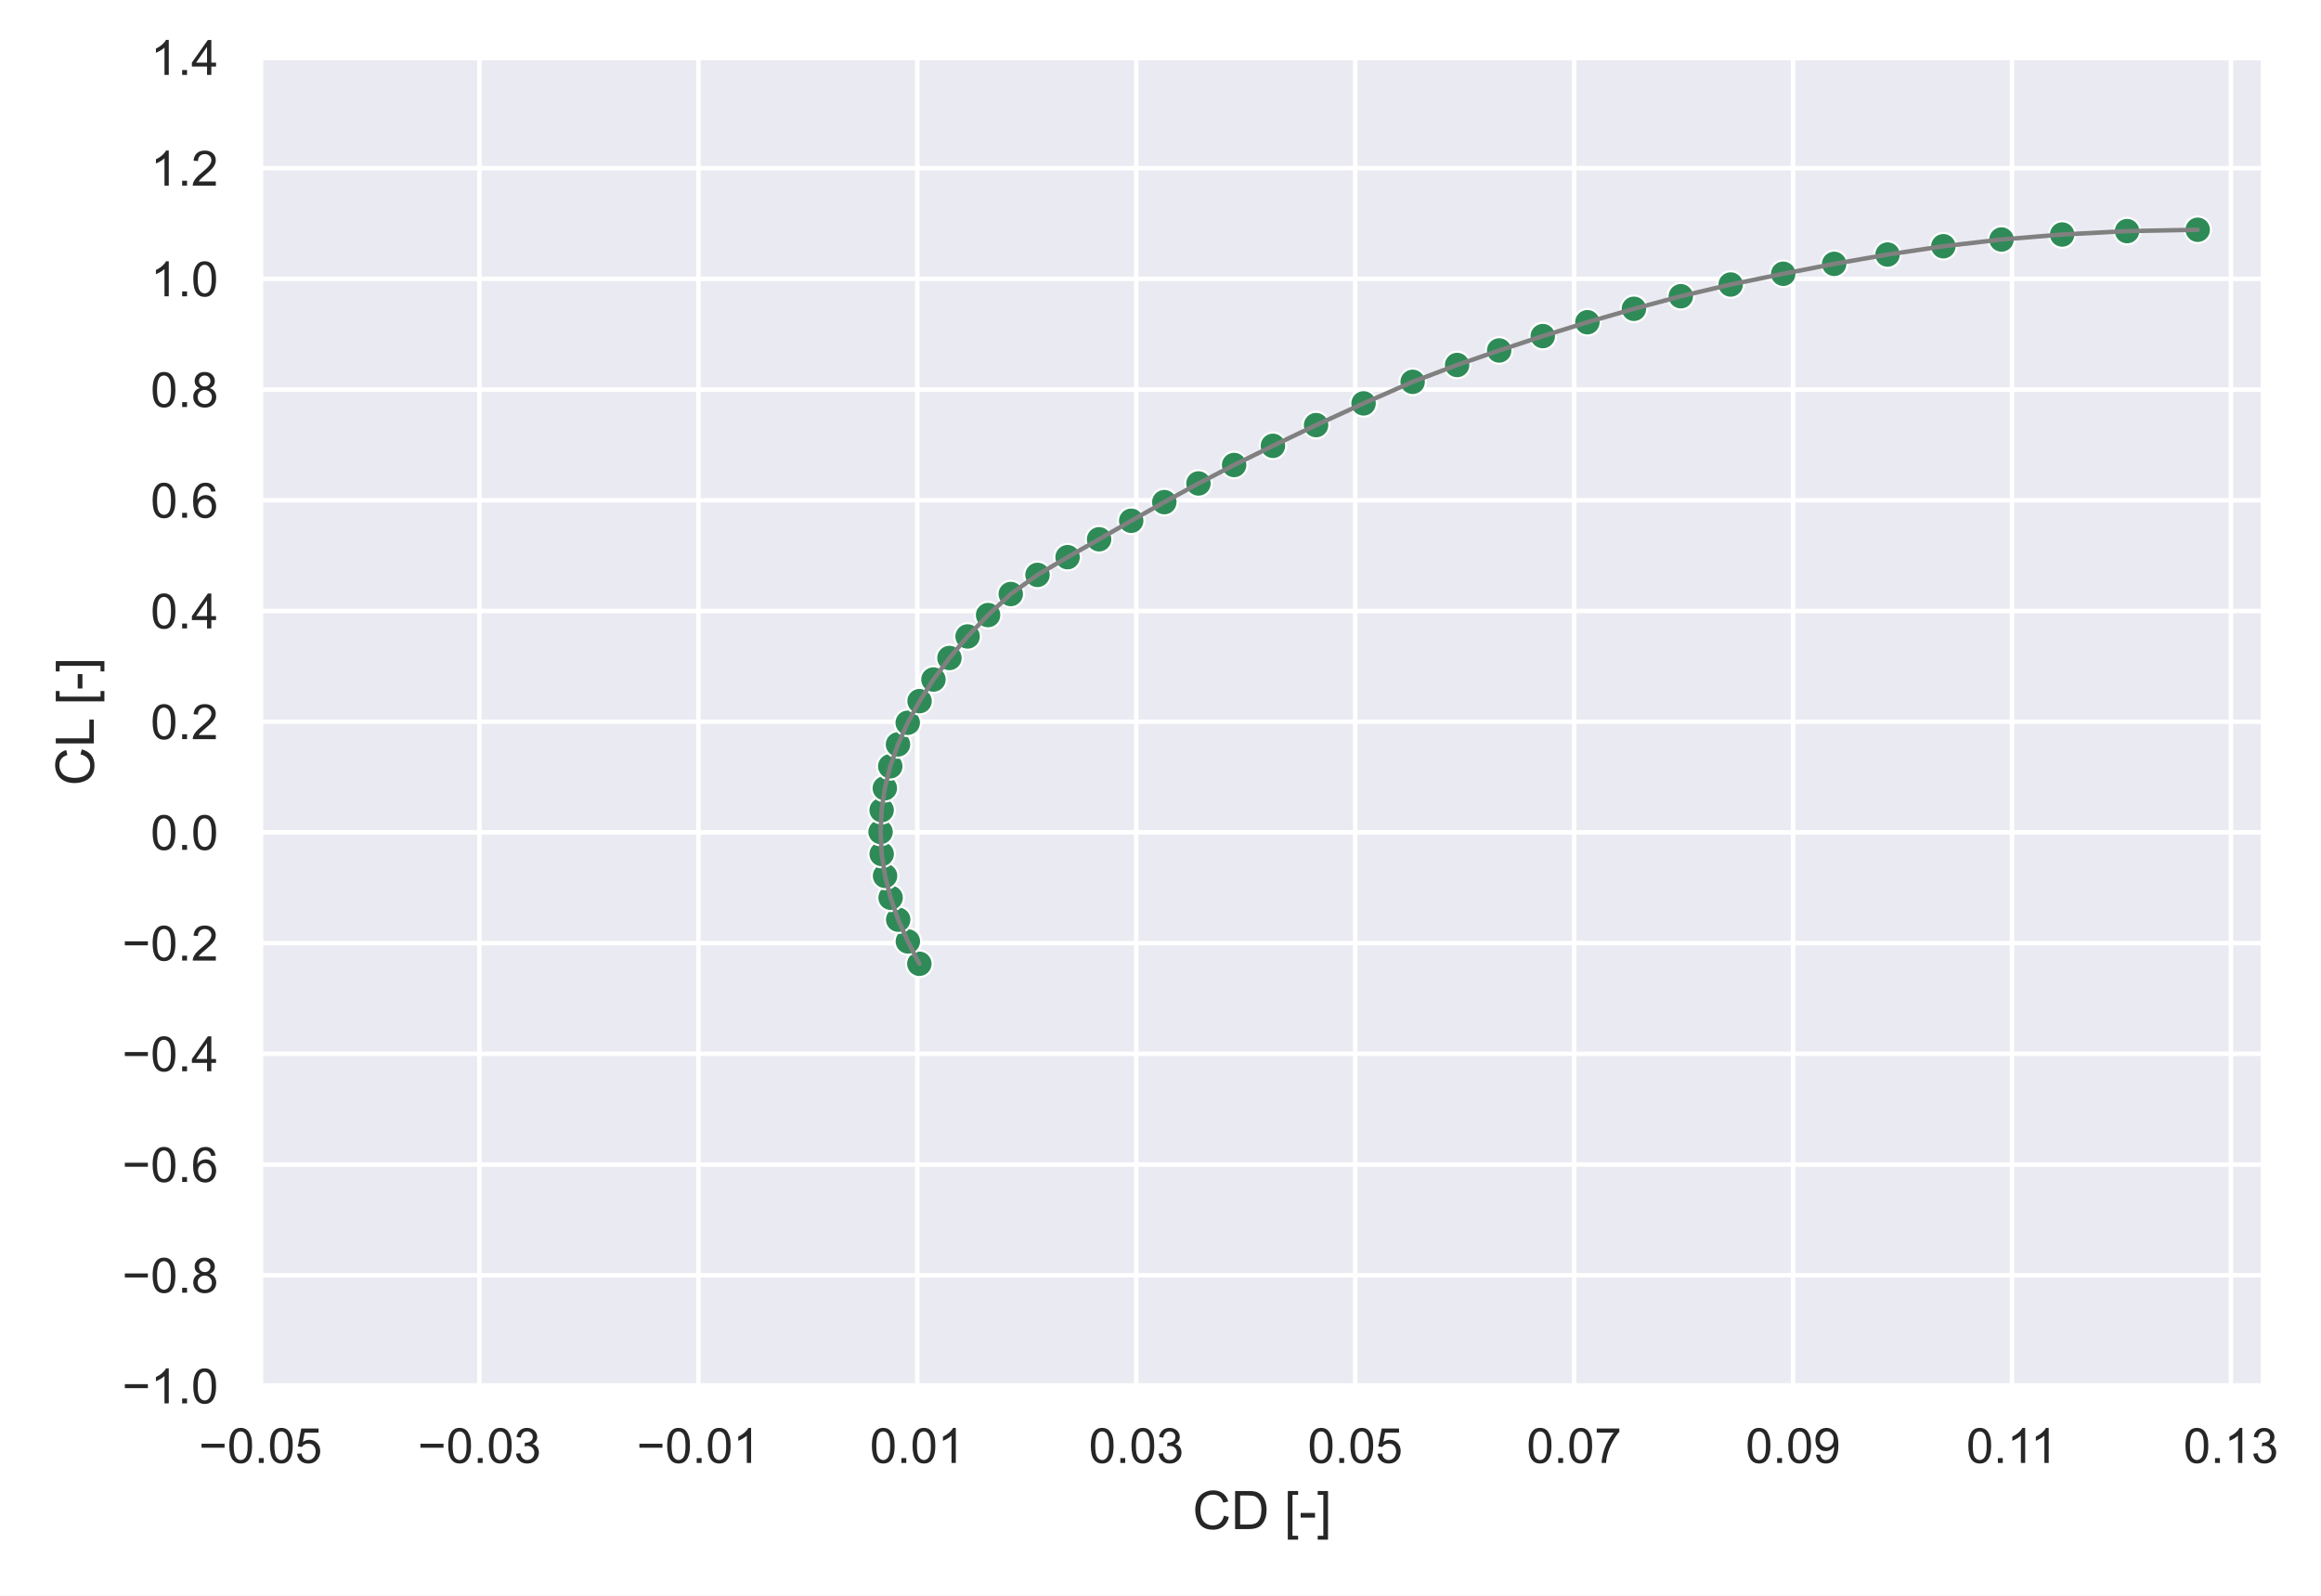
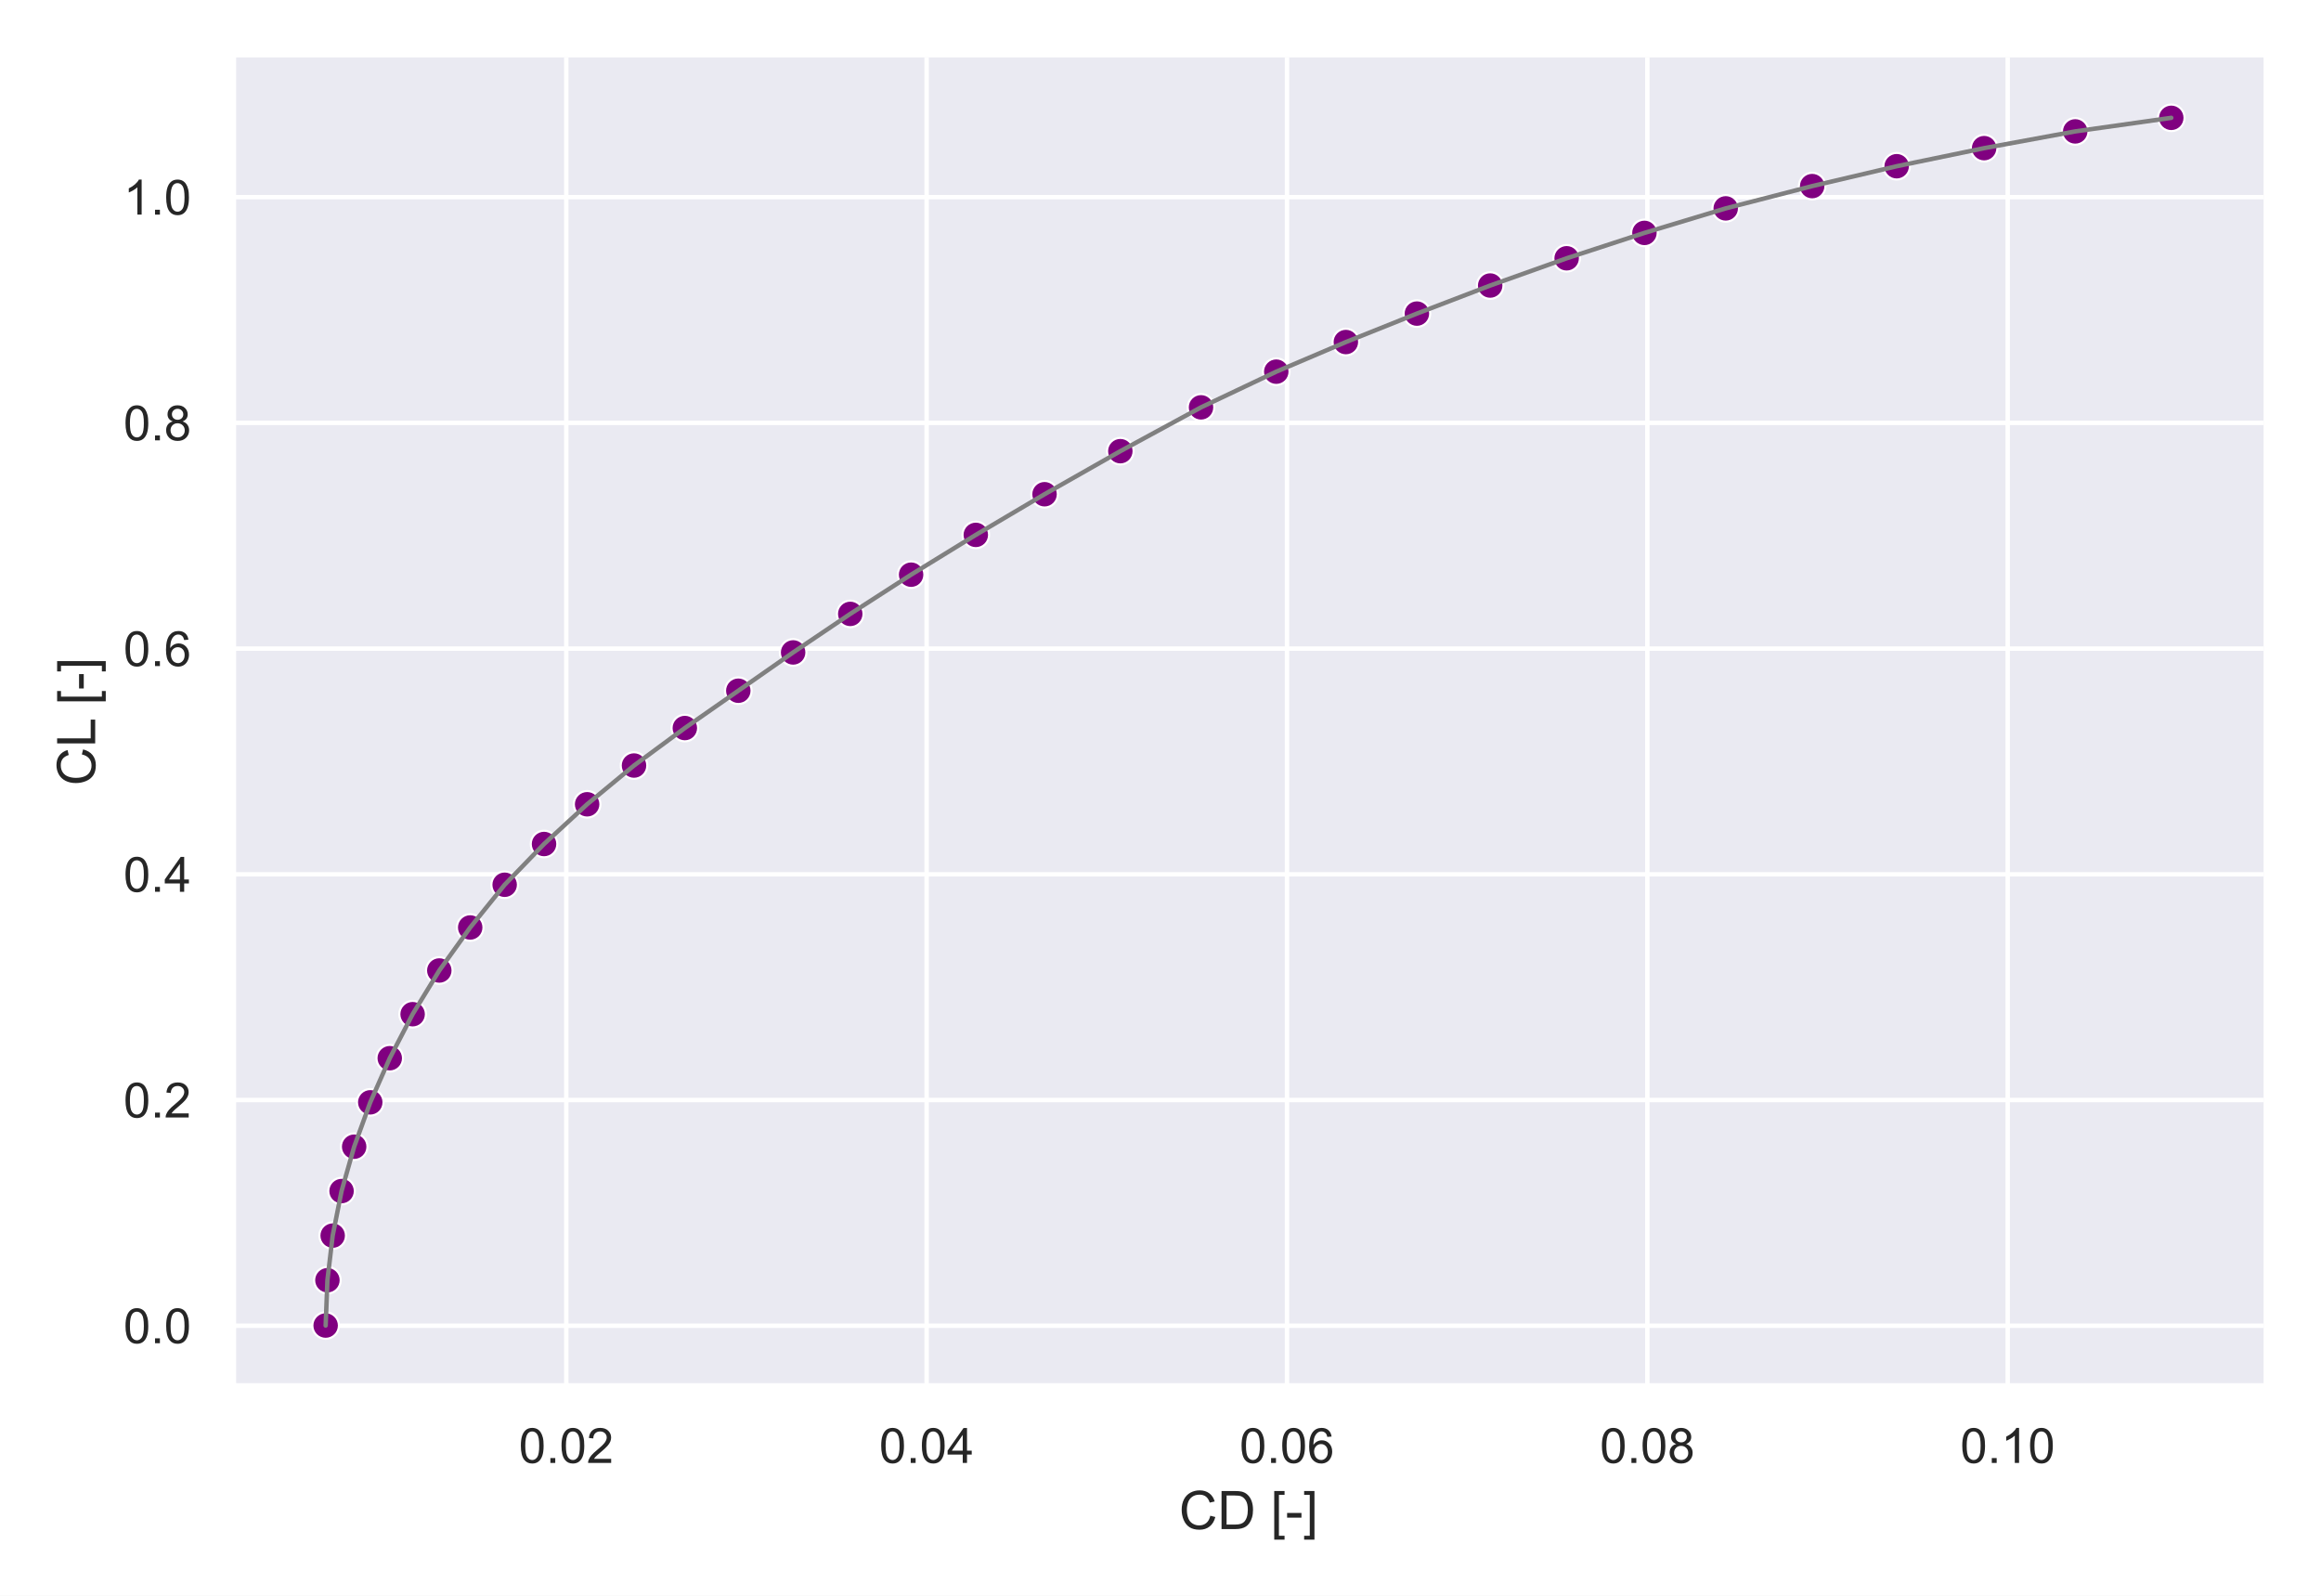
<svg xmlns="http://www.w3.org/2000/svg" xmlns:xlink="http://www.w3.org/1999/xlink" width="523.636pt" height="360pt" viewBox="0 0 523.636 360" version="1.1">
  <defs>
    <style type="text/css">*{stroke-linejoin: round; stroke-linecap: butt}</style>
  </defs>
  <g id="figure_1">
    <g id="patch_1">
      <path d="M 0 360  L 523.636 360  L 523.636 0  L 0 0  z " style="fill: #ffffff" />
    </g>
    <g id="axes_1">
      <g id="patch_2">
-         <path d="M 58.77 312.66  L 510.676 312.66  L 510.676 12.96  L 58.77 12.96  z " style="fill: #eaeaf2" />
+         <path d="M 52.65 312.66  L 510.676 312.66  L 510.676 12.96  L 52.65 12.96  z " style="fill: #eaeaf2" />
      </g>
      <g id="matplotlib.axis_1">
        <g id="xtick_1">
          <g id="line2d_1">
-             <path d="M 58.77 312.66  L 58.77 12.96  " clip-path="url(#p841eba8ee2)" style="fill: none; stroke: #ffffff; stroke-linecap: round" />
+             <path d="M 127.757 312.66  L 127.757 12.96  " clip-path="url(#pb4082baa08)" style="fill: none; stroke: #ffffff; stroke-linecap: round" />
          </g>
          <g id="text_1">
-             <g style="fill: #262626" transform="translate(44.85414 330.0336)scale(0.11 -0.11)">
-               <defs>
-                 <path id="ArialMT-2212" d="M 3381 1997  L 356 1997  L 356 2522  L 3381 2522  L 3381 1997  z " transform="scale(0.015625)" />
+             <g style="fill: #262626" transform="translate(117.0531 330.0336) scale(0.11 -0.11)">
+               <defs>
                <path id="ArialMT-30" d="M 266 2259  Q 266 3072 433 3567  Q 600 4063 929 4331  Q 1259 4600 1759 4600  Q 2128 4600 2406 4451  Q 2684 4303 2865 4023  Q 3047 3744 3150 3342  Q 3253 2941 3253 2259  Q 3253 1453 3087 958  Q 2922 463 2592 192  Q 2263 -78 1759 -78  Q 1097 -78 719 397  Q 266 969 266 2259  z M 844 2259  Q 844 1131 1108 757  Q 1372 384 1759 384  Q 2147 384 2411 759  Q 2675 1134 2675 2259  Q 2675 3391 2411 3762  Q 2147 4134 1753 4134  Q 1366 4134 1134 3806  Q 844 3388 844 2259  z " transform="scale(0.015625)" />
                <path id="ArialMT-2e" d="M 581 0  L 581 641  L 1222 641  L 1222 0  L 581 0  z " transform="scale(0.015625)" />
-                 <path id="ArialMT-35" d="M 266 1200  L 856 1250  Q 922 819 1161 601  Q 1400 384 1738 384  Q 2144 384 2425 690  Q 2706 997 2706 1503  Q 2706 1984 2436 2262  Q 2166 2541 1728 2541  Q 1456 2541 1237 2417  Q 1019 2294 894 2097  L 366 2166  L 809 4519  L 3088 4519  L 3088 3981  L 1259 3981  L 1013 2750  Q 1425 3038 1878 3038  Q 2478 3038 2890 2622  Q 3303 2206 3303 1553  Q 3303 931 2941 478  Q 2500 -78 1738 -78  Q 1113 -78 717 272  Q 322 622 266 1200  z " transform="scale(0.015625)" />
-               </defs>
-               <use xlink:href="#ArialMT-2212" />
-               <use xlink:href="#ArialMT-30" x="58.398" />
-               <use xlink:href="#ArialMT-2e" x="114.014" />
-               <use xlink:href="#ArialMT-30" x="141.797" />
-               <use xlink:href="#ArialMT-35" x="197.412" />
+                 <path id="ArialMT-32" d="M 3222 541  L 3222 0  L 194 0  Q 188 203 259 391  Q 375 700 629 1000  Q 884 1300 1366 1694  Q 2113 2306 2375 2664  Q 2638 3022 2638 3341  Q 2638 3675 2398 3904  Q 2159 4134 1775 4134  Q 1369 4134 1125 3890  Q 881 3647 878 3216  L 300 3275  Q 359 3922 746 4261  Q 1134 4600 1788 4600  Q 2447 4600 2831 4234  Q 3216 3869 3216 3328  Q 3216 3053 3103 2787  Q 2991 2522 2730 2228  Q 2469 1934 1863 1422  Q 1356 997 1212 845  Q 1069 694 975 541  L 3222 541  z " transform="scale(0.015625)" />
+               </defs>
+               <use xlink:href="#ArialMT-30" />
+               <use xlink:href="#ArialMT-2e" x="55.615" />
+               <use xlink:href="#ArialMT-30" x="83.398" />
+               <use xlink:href="#ArialMT-32" x="139.014" />
            </g>
          </g>
        </g>
        <g id="xtick_2">
          <g id="line2d_2">
-             <path d="M 108.164 312.66  L 108.164 12.96  " clip-path="url(#p841eba8ee2)" style="fill: none; stroke: #ffffff; stroke-linecap: round" />
+             <path d="M 209.055 312.66  L 209.055 12.96  " clip-path="url(#pb4082baa08)" style="fill: none; stroke: #ffffff; stroke-linecap: round" />
          </g>
          <g id="text_2">
-             <g style="fill: #262626" transform="translate(94.24793 330.0336)scale(0.11 -0.11)">
-               <defs>
-                 <path id="ArialMT-33" d="M 269 1209  L 831 1284  Q 928 806 1161 595  Q 1394 384 1728 384  Q 2125 384 2398 659  Q 2672 934 2672 1341  Q 2672 1728 2419 1979  Q 2166 2231 1775 2231  Q 1616 2231 1378 2169  L 1441 2663  Q 1497 2656 1531 2656  Q 1891 2656 2178 2843  Q 2466 3031 2466 3422  Q 2466 3731 2256 3934  Q 2047 4138 1716 4138  Q 1388 4138 1169 3931  Q 950 3725 888 3313  L 325 3413  Q 428 3978 793 4289  Q 1159 4600 1703 4600  Q 2078 4600 2393 4439  Q 2709 4278 2876 4000  Q 3044 3722 3044 3409  Q 3044 3113 2884 2869  Q 2725 2625 2413 2481  Q 2819 2388 3044 2092  Q 3269 1797 3269 1353  Q 3269 753 2831 336  Q 2394 -81 1725 -81  Q 1122 -81 723 278  Q 325 638 269 1209  z " transform="scale(0.015625)" />
-               </defs>
-               <use xlink:href="#ArialMT-2212" />
-               <use xlink:href="#ArialMT-30" x="58.398" />
-               <use xlink:href="#ArialMT-2e" x="114.014" />
-               <use xlink:href="#ArialMT-30" x="141.797" />
-               <use xlink:href="#ArialMT-33" x="197.412" />
+             <g style="fill: #262626" transform="translate(198.3518 330.0336) scale(0.11 -0.11)">
+               <defs>
+                 <path id="ArialMT-34" d="M 2069 0  L 2069 1097  L 81 1097  L 81 1613  L 2172 4581  L 2631 4581  L 2631 1613  L 3250 1613  L 3250 1097  L 2631 1097  L 2631 0  L 2069 0  z M 2069 1613  L 2069 3678  L 634 1613  L 2069 1613  z " transform="scale(0.015625)" />
+               </defs>
+               <use xlink:href="#ArialMT-30" />
+               <use xlink:href="#ArialMT-2e" x="55.615" />
+               <use xlink:href="#ArialMT-30" x="83.398" />
+               <use xlink:href="#ArialMT-34" x="139.014" />
            </g>
          </g>
        </g>
        <g id="xtick_3">
          <g id="line2d_3">
-             <path d="M 157.558 312.66  L 157.558 12.96  " clip-path="url(#p841eba8ee2)" style="fill: none; stroke: #ffffff; stroke-linecap: round" />
+             <path d="M 290.354 312.66  L 290.354 12.96  " clip-path="url(#pb4082baa08)" style="fill: none; stroke: #ffffff; stroke-linecap: round" />
          </g>
          <g id="text_3">
-             <g style="fill: #262626" transform="translate(143.6417 330.0336)scale(0.11 -0.11)">
-               <defs>
-                 <path id="ArialMT-31" d="M 2384 0  L 1822 0  L 1822 3584  Q 1619 3391 1289 3197  Q 959 3003 697 2906  L 697 3450  Q 1169 3672 1522 3987  Q 1875 4303 2022 4600  L 2384 4600  L 2384 0  z " transform="scale(0.015625)" />
-               </defs>
-               <use xlink:href="#ArialMT-2212" />
-               <use xlink:href="#ArialMT-30" x="58.398" />
-               <use xlink:href="#ArialMT-2e" x="114.014" />
-               <use xlink:href="#ArialMT-30" x="141.797" />
-               <use xlink:href="#ArialMT-31" x="197.412" />
+             <g style="fill: #262626" transform="translate(279.6505 330.0336) scale(0.11 -0.11)">
+               <defs>
+                 <path id="ArialMT-36" d="M 3184 3459  L 2625 3416  Q 2550 3747 2413 3897  Q 2184 4138 1850 4138  Q 1581 4138 1378 3988  Q 1113 3794 959 3422  Q 806 3050 800 2363  Q 1003 2672 1297 2822  Q 1591 2972 1913 2972  Q 2475 2972 2870 2558  Q 3266 2144 3266 1488  Q 3266 1056 3080 686  Q 2894 316 2569 119  Q 2244 -78 1831 -78  Q 1128 -78 684 439  Q 241 956 241 2144  Q 241 3472 731 4075  Q 1159 4600 1884 4600  Q 2425 4600 2770 4297  Q 3116 3994 3184 3459  z M 888 1484  Q 888 1194 1011 928  Q 1134 663 1356 523  Q 1578 384 1822 384  Q 2178 384 2434 671  Q 2691 959 2691 1453  Q 2691 1928 2437 2201  Q 2184 2475 1800 2475  Q 1419 2475 1153 2201  Q 888 1928 888 1484  z " transform="scale(0.015625)" />
+               </defs>
+               <use xlink:href="#ArialMT-30" />
+               <use xlink:href="#ArialMT-2e" x="55.615" />
+               <use xlink:href="#ArialMT-30" x="83.398" />
+               <use xlink:href="#ArialMT-36" x="139.014" />
            </g>
          </g>
        </g>
        <g id="xtick_4">
          <g id="line2d_4">
-             <path d="M 206.951 312.66  L 206.951 12.96  " clip-path="url(#p841eba8ee2)" style="fill: none; stroke: #ffffff; stroke-linecap: round" />
+             <path d="M 371.653 312.66  L 371.653 12.96  " clip-path="url(#pb4082baa08)" style="fill: none; stroke: #ffffff; stroke-linecap: round" />
          </g>
          <g id="text_4">
-             <g style="fill: #262626" transform="translate(196.2478 330.0336)scale(0.11 -0.11)">
-               <use xlink:href="#ArialMT-30" />
-               <use xlink:href="#ArialMT-2e" x="55.615" />
-               <use xlink:href="#ArialMT-30" x="83.398" />
-               <use xlink:href="#ArialMT-31" x="139.014" />
+             <g style="fill: #262626" transform="translate(360.9492 330.0336) scale(0.11 -0.11)">
+               <defs>
+                 <path id="ArialMT-38" d="M 1131 2484  Q 781 2613 612 2850  Q 444 3088 444 3419  Q 444 3919 803 4259  Q 1163 4600 1759 4600  Q 2359 4600 2725 4251  Q 3091 3903 3091 3403  Q 3091 3084 2923 2848  Q 2756 2613 2416 2484  Q 2838 2347 3058 2040  Q 3278 1734 3278 1309  Q 3278 722 2862 322  Q 2447 -78 1769 -78  Q 1091 -78 675 323  Q 259 725 259 1325  Q 259 1772 486 2073  Q 713 2375 1131 2484  z M 1019 3438  Q 1019 3113 1228 2906  Q 1438 2700 1772 2700  Q 2097 2700 2305 2904  Q 2513 3109 2513 3406  Q 2513 3716 2298 3927  Q 2084 4138 1766 4138  Q 1444 4138 1231 3931  Q 1019 3725 1019 3438  z M 838 1322  Q 838 1081 952 856  Q 1066 631 1291 507  Q 1516 384 1775 384  Q 2178 384 2440 643  Q 2703 903 2703 1303  Q 2703 1709 2433 1975  Q 2163 2241 1756 2241  Q 1359 2241 1098 1978  Q 838 1716 838 1322  z " transform="scale(0.015625)" />
+               </defs>
+               <use xlink:href="#ArialMT-30" />
+               <use xlink:href="#ArialMT-2e" x="55.615" />
+               <use xlink:href="#ArialMT-30" x="83.398" />
+               <use xlink:href="#ArialMT-38" x="139.014" />
            </g>
          </g>
        </g>
        <g id="xtick_5">
          <g id="line2d_5">
-             <path d="M 256.345 312.66  L 256.345 12.96  " clip-path="url(#p841eba8ee2)" style="fill: none; stroke: #ffffff; stroke-linecap: round" />
+             <path d="M 452.951 312.66  L 452.951 12.96  " clip-path="url(#pb4082baa08)" style="fill: none; stroke: #ffffff; stroke-linecap: round" />
          </g>
          <g id="text_5">
-             <g style="fill: #262626" transform="translate(245.6416 330.0336)scale(0.11 -0.11)">
-               <use xlink:href="#ArialMT-30" />
-               <use xlink:href="#ArialMT-2e" x="55.615" />
-               <use xlink:href="#ArialMT-30" x="83.398" />
-               <use xlink:href="#ArialMT-33" x="139.014" />
-             </g>
-           </g>
-         </g>
-         <g id="xtick_6">
-           <g id="line2d_6">
-             <path d="M 305.739 312.66  L 305.739 12.96  " clip-path="url(#p841eba8ee2)" style="fill: none; stroke: #ffffff; stroke-linecap: round" />
-           </g>
-           <g id="text_6">
-             <g style="fill: #262626" transform="translate(295.0354 330.0336)scale(0.11 -0.11)">
-               <use xlink:href="#ArialMT-30" />
-               <use xlink:href="#ArialMT-2e" x="55.615" />
-               <use xlink:href="#ArialMT-30" x="83.398" />
-               <use xlink:href="#ArialMT-35" x="139.014" />
-             </g>
-           </g>
-         </g>
-         <g id="xtick_7">
-           <g id="line2d_7">
-             <path d="M 355.133 312.66  L 355.133 12.96  " clip-path="url(#p841eba8ee2)" style="fill: none; stroke: #ffffff; stroke-linecap: round" />
-           </g>
-           <g id="text_7">
-             <g style="fill: #262626" transform="translate(344.4292 330.0336)scale(0.11 -0.11)">
-               <defs>
-                 <path id="ArialMT-37" d="M 303 3981  L 303 4522  L 3269 4522  L 3269 4084  Q 2831 3619 2401 2847  Q 1972 2075 1738 1259  Q 1569 684 1522 0  L 944 0  Q 953 541 1156 1306  Q 1359 2072 1739 2783  Q 2119 3494 2547 3981  L 303 3981  z " transform="scale(0.015625)" />
-               </defs>
-               <use xlink:href="#ArialMT-30" />
-               <use xlink:href="#ArialMT-2e" x="55.615" />
-               <use xlink:href="#ArialMT-30" x="83.398" />
-               <use xlink:href="#ArialMT-37" x="139.014" />
-             </g>
-           </g>
-         </g>
-         <g id="xtick_8">
-           <g id="line2d_8">
-             <path d="M 404.527 312.66  L 404.527 12.96  " clip-path="url(#p841eba8ee2)" style="fill: none; stroke: #ffffff; stroke-linecap: round" />
-           </g>
-           <g id="text_8">
-             <g style="fill: #262626" transform="translate(393.823 330.0336)scale(0.11 -0.11)">
-               <defs>
-                 <path id="ArialMT-39" d="M 350 1059  L 891 1109  Q 959 728 1153 556  Q 1347 384 1650 384  Q 1909 384 2104 503  Q 2300 622 2425 820  Q 2550 1019 2634 1356  Q 2719 1694 2719 2044  Q 2719 2081 2716 2156  Q 2547 1888 2255 1720  Q 1963 1553 1622 1553  Q 1053 1553 659 1965  Q 266 2378 266 3053  Q 266 3750 677 4175  Q 1088 4600 1706 4600  Q 2153 4600 2523 4359  Q 2894 4119 3086 3673  Q 3278 3228 3278 2384  Q 3278 1506 3087 986  Q 2897 466 2520 194  Q 2144 -78 1638 -78  Q 1100 -78 759 220  Q 419 519 350 1059  z M 2653 3081  Q 2653 3566 2395 3850  Q 2138 4134 1775 4134  Q 1400 4134 1122 3828  Q 844 3522 844 3034  Q 844 2597 1108 2323  Q 1372 2050 1759 2050  Q 2150 2050 2401 2323  Q 2653 2597 2653 3081  z " transform="scale(0.015625)" />
-               </defs>
-               <use xlink:href="#ArialMT-30" />
-               <use xlink:href="#ArialMT-2e" x="55.615" />
-               <use xlink:href="#ArialMT-30" x="83.398" />
-               <use xlink:href="#ArialMT-39" x="139.014" />
-             </g>
-           </g>
-         </g>
-         <g id="xtick_9">
-           <g id="line2d_9">
-             <path d="M 453.92 312.66  L 453.92 12.96  " clip-path="url(#p841eba8ee2)" style="fill: none; stroke: #ffffff; stroke-linecap: round" />
-           </g>
-           <g id="text_9">
-             <g style="fill: #262626" transform="translate(443.6224 330.0336)scale(0.11 -0.11)">
+             <g style="fill: #262626" transform="translate(442.2479 330.0336) scale(0.11 -0.11)">
+               <defs>
+                 <path id="ArialMT-31" d="M 2384 0  L 1822 0  L 1822 3584  Q 1619 3391 1289 3197  Q 959 3003 697 2906  L 697 3450  Q 1169 3672 1522 3987  Q 1875 4303 2022 4600  L 2384 4600  L 2384 0  z " transform="scale(0.015625)" />
+               </defs>
              <use xlink:href="#ArialMT-30" />
              <use xlink:href="#ArialMT-2e" x="55.615" />
              <use xlink:href="#ArialMT-31" x="83.398" />
-               <use xlink:href="#ArialMT-31" x="131.639" />
-             </g>
-           </g>
-         </g>
-         <g id="xtick_10">
-           <g id="line2d_10">
-             <path d="M 503.314 312.66  L 503.314 12.96  " clip-path="url(#p841eba8ee2)" style="fill: none; stroke: #ffffff; stroke-linecap: round" />
-           </g>
-           <g id="text_10">
-             <g style="fill: #262626" transform="translate(492.6106 330.0336)scale(0.11 -0.11)">
-               <use xlink:href="#ArialMT-30" />
-               <use xlink:href="#ArialMT-2e" x="55.615" />
-               <use xlink:href="#ArialMT-31" x="83.398" />
-               <use xlink:href="#ArialMT-33" x="139.014" />
-             </g>
-           </g>
-         </g>
-         <g id="text_11">
-           <g style="fill: #262626" transform="translate(269.0585 344.9555)scale(0.12 -0.12)">
+               <use xlink:href="#ArialMT-30" x="139.014" />
+             </g>
+           </g>
+         </g>
+         <g id="text_6">
+           <g style="fill: #262626" transform="translate(265.9985 344.9555) scale(0.12 -0.12)">
            <defs>
              <path id="ArialMT-43" d="M 3763 1606  L 4369 1453  Q 4178 706 3683 314  Q 3188 -78 2472 -78  Q 1731 -78 1267 223  Q 803 525 561 1097  Q 319 1669 319 2325  Q 319 3041 592 3573  Q 866 4106 1370 4382  Q 1875 4659 2481 4659  Q 3169 4659 3637 4309  Q 4106 3959 4291 3325  L 3694 3184  Q 3534 3684 3231 3912  Q 2928 4141 2469 4141  Q 1941 4141 1586 3887  Q 1231 3634 1087 3207  Q 944 2781 944 2328  Q 944 1744 1114 1308  Q 1284 872 1643 656  Q 2003 441 2422 441  Q 2931 441 3284 734  Q 3638 1028 3763 1606  z " transform="scale(0.015625)" />
              <path id="ArialMT-44" d="M 494 0  L 494 4581  L 2072 4581  Q 2606 4581 2888 4516  Q 3281 4425 3559 4188  Q 3922 3881 4101 3404  Q 4281 2928 4281 2316  Q 4281 1794 4159 1391  Q 4038 988 3847 723  Q 3656 459 3429 307  Q 3203 156 2883 78  Q 2563 0 2147 0  L 494 0  z M 1100 541  L 2078 541  Q 2531 541 2789 625  Q 3047 709 3200 863  Q 3416 1078 3536 1442  Q 3656 1806 3656 2325  Q 3656 3044 3420 3430  Q 3184 3816 2847 3947  Q 2603 4041 2063 4041  L 1100 4041  L 1100 541  z " transform="scale(0.015625)" />
              <path id="ArialMT-20" transform="scale(0.015625)" />
              <path id="ArialMT-5b" d="M 434 -1272  L 434 4581  L 1675 4581  L 1675 4116  L 997 4116  L 997 -806  L 1675 -806  L 1675 -1272  L 434 -1272  z " transform="scale(0.015625)" />
              <path id="ArialMT-2d" d="M 203 1375  L 203 1941  L 1931 1941  L 1931 1375  L 203 1375  z " transform="scale(0.015625)" />
              <path id="ArialMT-5d" d="M 1363 -1272  L 122 -1272  L 122 -806  L 800 -806  L 800 4116  L 122 4116  L 122 4581  L 1363 4581  L 1363 -1272  z " transform="scale(0.015625)" />
            </defs>
            <use xlink:href="#ArialMT-43" />
            <use xlink:href="#ArialMT-44" x="72.217" />
            <use xlink:href="#ArialMT-20" x="144.434" />
            <use xlink:href="#ArialMT-5b" x="172.217" />
            <use xlink:href="#ArialMT-2d" x="200" />
            <use xlink:href="#ArialMT-5d" x="233.301" />
          </g>
        </g>
      </g>
      <g id="matplotlib.axis_2">
        <g id="ytick_1">
+           <g id="line2d_6">
+             <path d="M 52.65 299.086  L 510.676 299.086  " clip-path="url(#pb4082baa08)" style="fill: none; stroke: #ffffff; stroke-linecap: round" />
+           </g>
+           <g id="text_7">
+             <g style="fill: #262626" transform="translate(27.86 303.0227) scale(0.11 -0.11)">
+               <use xlink:href="#ArialMT-30" />
+               <use xlink:href="#ArialMT-2e" x="55.615" />
+               <use xlink:href="#ArialMT-30" x="83.398" />
+             </g>
+           </g>
+         </g>
+         <g id="ytick_2">
+           <g id="line2d_7">
+             <path d="M 52.65 248.165  L 510.676 248.165  " clip-path="url(#pb4082baa08)" style="fill: none; stroke: #ffffff; stroke-linecap: round" />
+           </g>
+           <g id="text_8">
+             <g style="fill: #262626" transform="translate(27.86 252.1019) scale(0.11 -0.11)">
+               <use xlink:href="#ArialMT-30" />
+               <use xlink:href="#ArialMT-2e" x="55.615" />
+               <use xlink:href="#ArialMT-32" x="83.398" />
+             </g>
+           </g>
+         </g>
+         <g id="ytick_3">
+           <g id="line2d_8">
+             <path d="M 52.65 197.244  L 510.676 197.244  " clip-path="url(#pb4082baa08)" style="fill: none; stroke: #ffffff; stroke-linecap: round" />
+           </g>
+           <g id="text_9">
+             <g style="fill: #262626" transform="translate(27.86 201.1811) scale(0.11 -0.11)">
+               <use xlink:href="#ArialMT-30" />
+               <use xlink:href="#ArialMT-2e" x="55.615" />
+               <use xlink:href="#ArialMT-34" x="83.398" />
+             </g>
+           </g>
+         </g>
+         <g id="ytick_4">
+           <g id="line2d_9">
+             <path d="M 52.65 146.323  L 510.676 146.323  " clip-path="url(#pb4082baa08)" style="fill: none; stroke: #ffffff; stroke-linecap: round" />
+           </g>
+           <g id="text_10">
+             <g style="fill: #262626" transform="translate(27.86 150.2603) scale(0.11 -0.11)">
+               <use xlink:href="#ArialMT-30" />
+               <use xlink:href="#ArialMT-2e" x="55.615" />
+               <use xlink:href="#ArialMT-36" x="83.398" />
+             </g>
+           </g>
+         </g>
+         <g id="ytick_5">
+           <g id="line2d_10">
+             <path d="M 52.65 95.403  L 510.676 95.403  " clip-path="url(#pb4082baa08)" style="fill: none; stroke: #ffffff; stroke-linecap: round" />
+           </g>
+           <g id="text_11">
+             <g style="fill: #262626" transform="translate(27.86 99.3395) scale(0.11 -0.11)">
+               <use xlink:href="#ArialMT-30" />
+               <use xlink:href="#ArialMT-2e" x="55.615" />
+               <use xlink:href="#ArialMT-38" x="83.398" />
+             </g>
+           </g>
+         </g>
+         <g id="ytick_6">
          <g id="line2d_11">
-             <path d="M 58.77 312.66  L 510.676 312.66  " clip-path="url(#p841eba8ee2)" style="fill: none; stroke: #ffffff; stroke-linecap: round" />
+             <path d="M 52.65 44.482  L 510.676 44.482  " clip-path="url(#pb4082baa08)" style="fill: none; stroke: #ffffff; stroke-linecap: round" />
          </g>
          <g id="text_12">
-             <g style="fill: #262626" transform="translate(27.55531 316.5968)scale(0.11 -0.11)">
-               <use xlink:href="#ArialMT-2212" />
-               <use xlink:href="#ArialMT-31" x="58.398" />
-               <use xlink:href="#ArialMT-2e" x="114.014" />
-               <use xlink:href="#ArialMT-30" x="141.797" />
-             </g>
-           </g>
-         </g>
-         <g id="ytick_2">
-           <g id="line2d_12">
-             <path d="M 58.77 287.685  L 510.676 287.685  " clip-path="url(#p841eba8ee2)" style="fill: none; stroke: #ffffff; stroke-linecap: round" />
-           </g>
-           <g id="text_13">
-             <g style="fill: #262626" transform="translate(27.55531 291.6218)scale(0.11 -0.11)">
-               <defs>
-                 <path id="ArialMT-38" d="M 1131 2484  Q 781 2613 612 2850  Q 444 3088 444 3419  Q 444 3919 803 4259  Q 1163 4600 1759 4600  Q 2359 4600 2725 4251  Q 3091 3903 3091 3403  Q 3091 3084 2923 2848  Q 2756 2613 2416 2484  Q 2838 2347 3058 2040  Q 3278 1734 3278 1309  Q 3278 722 2862 322  Q 2447 -78 1769 -78  Q 1091 -78 675 323  Q 259 725 259 1325  Q 259 1772 486 2073  Q 713 2375 1131 2484  z M 1019 3438  Q 1019 3113 1228 2906  Q 1438 2700 1772 2700  Q 2097 2700 2305 2904  Q 2513 3109 2513 3406  Q 2513 3716 2298 3927  Q 2084 4138 1766 4138  Q 1444 4138 1231 3931  Q 1019 3725 1019 3438  z M 838 1322  Q 838 1081 952 856  Q 1066 631 1291 507  Q 1516 384 1775 384  Q 2178 384 2440 643  Q 2703 903 2703 1303  Q 2703 1709 2433 1975  Q 2163 2241 1756 2241  Q 1359 2241 1098 1978  Q 838 1716 838 1322  z " transform="scale(0.015625)" />
-               </defs>
-               <use xlink:href="#ArialMT-2212" />
-               <use xlink:href="#ArialMT-30" x="58.398" />
-               <use xlink:href="#ArialMT-2e" x="114.014" />
-               <use xlink:href="#ArialMT-38" x="141.797" />
-             </g>
-           </g>
-         </g>
-         <g id="ytick_3">
-           <g id="line2d_13">
-             <path d="M 58.77 262.71  L 510.676 262.71  " clip-path="url(#p841eba8ee2)" style="fill: none; stroke: #ffffff; stroke-linecap: round" />
-           </g>
-           <g id="text_14">
-             <g style="fill: #262626" transform="translate(27.55531 266.6468)scale(0.11 -0.11)">
-               <defs>
-                 <path id="ArialMT-36" d="M 3184 3459  L 2625 3416  Q 2550 3747 2413 3897  Q 2184 4138 1850 4138  Q 1581 4138 1378 3988  Q 1113 3794 959 3422  Q 806 3050 800 2363  Q 1003 2672 1297 2822  Q 1591 2972 1913 2972  Q 2475 2972 2870 2558  Q 3266 2144 3266 1488  Q 3266 1056 3080 686  Q 2894 316 2569 119  Q 2244 -78 1831 -78  Q 1128 -78 684 439  Q 241 956 241 2144  Q 241 3472 731 4075  Q 1159 4600 1884 4600  Q 2425 4600 2770 4297  Q 3116 3994 3184 3459  z M 888 1484  Q 888 1194 1011 928  Q 1134 663 1356 523  Q 1578 384 1822 384  Q 2178 384 2434 671  Q 2691 959 2691 1453  Q 2691 1928 2437 2201  Q 2184 2475 1800 2475  Q 1419 2475 1153 2201  Q 888 1928 888 1484  z " transform="scale(0.015625)" />
-               </defs>
-               <use xlink:href="#ArialMT-2212" />
-               <use xlink:href="#ArialMT-30" x="58.398" />
-               <use xlink:href="#ArialMT-2e" x="114.014" />
-               <use xlink:href="#ArialMT-36" x="141.797" />
-             </g>
-           </g>
-         </g>
-         <g id="ytick_4">
-           <g id="line2d_14">
-             <path d="M 58.77 237.735  L 510.676 237.735  " clip-path="url(#p841eba8ee2)" style="fill: none; stroke: #ffffff; stroke-linecap: round" />
-           </g>
-           <g id="text_15">
-             <g style="fill: #262626" transform="translate(27.55531 241.6718)scale(0.11 -0.11)">
-               <defs>
-                 <path id="ArialMT-34" d="M 2069 0  L 2069 1097  L 81 1097  L 81 1613  L 2172 4581  L 2631 4581  L 2631 1613  L 3250 1613  L 3250 1097  L 2631 1097  L 2631 0  L 2069 0  z M 2069 1613  L 2069 3678  L 634 1613  L 2069 1613  z " transform="scale(0.015625)" />
-               </defs>
-               <use xlink:href="#ArialMT-2212" />
-               <use xlink:href="#ArialMT-30" x="58.398" />
-               <use xlink:href="#ArialMT-2e" x="114.014" />
-               <use xlink:href="#ArialMT-34" x="141.797" />
-             </g>
-           </g>
-         </g>
-         <g id="ytick_5">
-           <g id="line2d_15">
-             <path d="M 58.77 212.76  L 510.676 212.76  " clip-path="url(#p841eba8ee2)" style="fill: none; stroke: #ffffff; stroke-linecap: round" />
-           </g>
-           <g id="text_16">
-             <g style="fill: #262626" transform="translate(27.55531 216.6968)scale(0.11 -0.11)">
-               <defs>
-                 <path id="ArialMT-32" d="M 3222 541  L 3222 0  L 194 0  Q 188 203 259 391  Q 375 700 629 1000  Q 884 1300 1366 1694  Q 2113 2306 2375 2664  Q 2638 3022 2638 3341  Q 2638 3675 2398 3904  Q 2159 4134 1775 4134  Q 1369 4134 1125 3890  Q 881 3647 878 3216  L 300 3275  Q 359 3922 746 4261  Q 1134 4600 1788 4600  Q 2447 4600 2831 4234  Q 3216 3869 3216 3328  Q 3216 3053 3103 2787  Q 2991 2522 2730 2228  Q 2469 1934 1863 1422  Q 1356 997 1212 845  Q 1069 694 975 541  L 3222 541  z " transform="scale(0.015625)" />
-               </defs>
-               <use xlink:href="#ArialMT-2212" />
-               <use xlink:href="#ArialMT-30" x="58.398" />
-               <use xlink:href="#ArialMT-2e" x="114.014" />
-               <use xlink:href="#ArialMT-32" x="141.797" />
-             </g>
-           </g>
-         </g>
-         <g id="ytick_6">
-           <g id="line2d_16">
-             <path d="M 58.77 187.785  L 510.676 187.785  " clip-path="url(#p841eba8ee2)" style="fill: none; stroke: #ffffff; stroke-linecap: round" />
-           </g>
-           <g id="text_17">
-             <g style="fill: #262626" transform="translate(33.98 191.7218)scale(0.11 -0.11)">
-               <use xlink:href="#ArialMT-30" />
-               <use xlink:href="#ArialMT-2e" x="55.615" />
-               <use xlink:href="#ArialMT-30" x="83.398" />
-             </g>
-           </g>
-         </g>
-         <g id="ytick_7">
-           <g id="line2d_17">
-             <path d="M 58.77 162.81  L 510.676 162.81  " clip-path="url(#p841eba8ee2)" style="fill: none; stroke: #ffffff; stroke-linecap: round" />
-           </g>
-           <g id="text_18">
-             <g style="fill: #262626" transform="translate(33.98 166.7468)scale(0.11 -0.11)">
-               <use xlink:href="#ArialMT-30" />
-               <use xlink:href="#ArialMT-2e" x="55.615" />
-               <use xlink:href="#ArialMT-32" x="83.398" />
-             </g>
-           </g>
-         </g>
-         <g id="ytick_8">
-           <g id="line2d_18">
-             <path d="M 58.77 137.835  L 510.676 137.835  " clip-path="url(#p841eba8ee2)" style="fill: none; stroke: #ffffff; stroke-linecap: round" />
-           </g>
-           <g id="text_19">
-             <g style="fill: #262626" transform="translate(33.98 141.7718)scale(0.11 -0.11)">
-               <use xlink:href="#ArialMT-30" />
-               <use xlink:href="#ArialMT-2e" x="55.615" />
-               <use xlink:href="#ArialMT-34" x="83.398" />
-             </g>
-           </g>
-         </g>
-         <g id="ytick_9">
-           <g id="line2d_19">
-             <path d="M 58.77 112.86  L 510.676 112.86  " clip-path="url(#p841eba8ee2)" style="fill: none; stroke: #ffffff; stroke-linecap: round" />
-           </g>
-           <g id="text_20">
-             <g style="fill: #262626" transform="translate(33.98 116.7968)scale(0.11 -0.11)">
-               <use xlink:href="#ArialMT-30" />
-               <use xlink:href="#ArialMT-2e" x="55.615" />
-               <use xlink:href="#ArialMT-36" x="83.398" />
-             </g>
-           </g>
-         </g>
-         <g id="ytick_10">
-           <g id="line2d_20">
-             <path d="M 58.77 87.885  L 510.676 87.885  " clip-path="url(#p841eba8ee2)" style="fill: none; stroke: #ffffff; stroke-linecap: round" />
-           </g>
-           <g id="text_21">
-             <g style="fill: #262626" transform="translate(33.98 91.8218)scale(0.11 -0.11)">
-               <use xlink:href="#ArialMT-30" />
-               <use xlink:href="#ArialMT-2e" x="55.615" />
-               <use xlink:href="#ArialMT-38" x="83.398" />
-             </g>
-           </g>
-         </g>
-         <g id="ytick_11">
-           <g id="line2d_21">
-             <path d="M 58.77 62.91  L 510.676 62.91  " clip-path="url(#p841eba8ee2)" style="fill: none; stroke: #ffffff; stroke-linecap: round" />
-           </g>
-           <g id="text_22">
-             <g style="fill: #262626" transform="translate(33.98 66.8468)scale(0.11 -0.11)">
+             <g style="fill: #262626" transform="translate(27.86 48.41869) scale(0.11 -0.11)">
              <use xlink:href="#ArialMT-31" />
              <use xlink:href="#ArialMT-2e" x="55.615" />
              <use xlink:href="#ArialMT-30" x="83.398" />
            </g>
          </g>
        </g>
-         <g id="ytick_12">
-           <g id="line2d_22">
-             <path d="M 58.77 37.935  L 510.676 37.935  " clip-path="url(#p841eba8ee2)" style="fill: none; stroke: #ffffff; stroke-linecap: round" />
-           </g>
-           <g id="text_23">
-             <g style="fill: #262626" transform="translate(33.98 41.8718)scale(0.11 -0.11)">
-               <use xlink:href="#ArialMT-31" />
-               <use xlink:href="#ArialMT-2e" x="55.615" />
-               <use xlink:href="#ArialMT-32" x="83.398" />
-             </g>
-           </g>
-         </g>
-         <g id="ytick_13">
-           <g id="line2d_23">
-             <path d="M 58.77 12.96  L 510.676 12.96  " clip-path="url(#p841eba8ee2)" style="fill: none; stroke: #ffffff; stroke-linecap: round" />
-           </g>
-           <g id="text_24">
-             <g style="fill: #262626" transform="translate(33.98 16.8968)scale(0.11 -0.11)">
-               <use xlink:href="#ArialMT-31" />
-               <use xlink:href="#ArialMT-2e" x="55.615" />
-               <use xlink:href="#ArialMT-34" x="83.398" />
-             </g>
-           </g>
-         </g>
-         <g id="text_25">
-           <g style="fill: #262626" transform="translate(21.17031 177.2531)rotate(-90)scale(0.12 -0.12)">
+         <g id="text_13">
+           <g style="fill: #262626" transform="translate(21.475 177.2531) rotate(-90) scale(0.12 -0.12)">
            <defs>
              <path id="ArialMT-4c" d="M 469 0  L 469 4581  L 1075 4581  L 1075 541  L 3331 541  L 3331 0  L 469 0  z " transform="scale(0.015625)" />
            </defs>
            <use xlink:href="#ArialMT-43" />
            <use xlink:href="#ArialMT-4c" x="72.217" />
            <use xlink:href="#ArialMT-20" x="124.082" />
            <use xlink:href="#ArialMT-5b" x="151.865" />
            <use xlink:href="#ArialMT-2d" x="179.648" />
            <use xlink:href="#ArialMT-5d" x="212.949" />
          </g>
        </g>
      </g>
      <g id="PathCollection_1">
        <defs>
-           <path id="m88da0255e1" d="M 0 3  C 0.796 3 1.559 2.684 2.121 2.121  C 2.684 1.559 3 0.796 3 0  C 3 -0.796 2.684 -1.559 2.121 -2.121  C 1.559 -2.684 0.796 -3 0 -3  C -0.796 -3 -1.559 -2.684 -2.121 -2.121  C -2.684 -1.559 -3 -0.796 -3 0  C -3 0.796 -2.684 1.559 -2.121 2.121  C -1.559 2.684 -0.796 3 0 3  z " style="stroke: #ffffff; stroke-width: 0.48" />
+           <path id="m52fd48e34d" d="M 0 3  C 0.796 3 1.559 2.684 2.121 2.121  C 2.684 1.559 3 0.796 3 0  C 3 -0.796 2.684 -1.559 2.121 -2.121  C 1.559 -2.684 0.796 -3 0 -3  C -0.796 -3 -1.559 -2.684 -2.121 -2.121  C -2.684 -1.559 -3 -0.796 -3 0  C -3 0.796 -2.684 1.559 -2.121 2.121  C -1.559 2.684 -0.796 3 0 3  z " style="stroke: #ffffff; stroke-width: 0.48" />
        </defs>
-         <g clip-path="url(#p841eba8ee2)">
-           <use xlink:href="#m88da0255e1" x="207.411" y="217.424" style="fill: #2e8b57; stroke: #ffffff; stroke-width: 0.48" />
-           <use xlink:href="#m88da0255e1" x="204.818" y="212.377" style="fill: #2e8b57; stroke: #ffffff; stroke-width: 0.48" />
-           <use xlink:href="#m88da0255e1" x="202.639" y="207.472" style="fill: #2e8b57; stroke: #ffffff; stroke-width: 0.48" />
-           <use xlink:href="#m88da0255e1" x="200.925" y="202.523" style="fill: #2e8b57; stroke: #ffffff; stroke-width: 0.48" />
-           <use xlink:href="#m88da0255e1" x="199.676" y="197.596" style="fill: #2e8b57; stroke: #ffffff; stroke-width: 0.48" />
-           <use xlink:href="#m88da0255e1" x="198.915" y="192.661" style="fill: #2e8b57; stroke: #ffffff; stroke-width: 0.48" />
-           <use xlink:href="#m88da0255e1" x="198.663" y="187.686" style="fill: #2e8b57; stroke: #ffffff; stroke-width: 0.48" />
-           <use xlink:href="#m88da0255e1" x="198.903" y="182.765" style="fill: #2e8b57; stroke: #ffffff; stroke-width: 0.48" />
-           <use xlink:href="#m88da0255e1" x="199.624" y="177.823" style="fill: #2e8b57; stroke: #ffffff; stroke-width: 0.48" />
-           <use xlink:href="#m88da0255e1" x="200.851" y="172.874" style="fill: #2e8b57; stroke: #ffffff; stroke-width: 0.48" />
-           <use xlink:href="#m88da0255e1" x="202.59" y="167.939" style="fill: #2e8b57; stroke: #ffffff; stroke-width: 0.48" />
-           <use xlink:href="#m88da0255e1" x="204.79" y="163.051" style="fill: #2e8b57; stroke: #ffffff; stroke-width: 0.48" />
-           <use xlink:href="#m88da0255e1" x="207.46" y="158.169" style="fill: #2e8b57; stroke: #ffffff; stroke-width: 0.48" />
-           <use xlink:href="#m88da0255e1" x="210.594" y="153.299" style="fill: #2e8b57; stroke: #ffffff; stroke-width: 0.48" />
-           <use xlink:href="#m88da0255e1" x="214.2" y="148.439" style="fill: #2e8b57; stroke: #ffffff; stroke-width: 0.48" />
-           <use xlink:href="#m88da0255e1" x="218.295" y="143.582" style="fill: #2e8b57; stroke: #ffffff; stroke-width: 0.48" />
-           <use xlink:href="#m88da0255e1" x="222.918" y="138.759" style="fill: #2e8b57; stroke: #ffffff; stroke-width: 0.48" />
-           <use xlink:href="#m88da0255e1" x="228.035" y="134.009" style="fill: #2e8b57; stroke: #ffffff; stroke-width: 0.48" />
-           <use xlink:href="#m88da0255e1" x="234.066" y="129.695" style="fill: #2e8b57; stroke: #ffffff; stroke-width: 0.48" />
-           <use xlink:href="#m88da0255e1" x="240.853" y="125.694" style="fill: #2e8b57; stroke: #ffffff; stroke-width: 0.48" />
-           <use xlink:href="#m88da0255e1" x="247.963" y="121.66" style="fill: #2e8b57; stroke: #ffffff; stroke-width: 0.48" />
-           <use xlink:href="#m88da0255e1" x="255.212" y="117.485" style="fill: #2e8b57; stroke: #ffffff; stroke-width: 0.48" />
-           <use xlink:href="#m88da0255e1" x="262.68" y="113.277" style="fill: #2e8b57; stroke: #ffffff; stroke-width: 0.48" />
-           <use xlink:href="#m88da0255e1" x="270.383" y="109.065" style="fill: #2e8b57; stroke: #ffffff; stroke-width: 0.48" />
-           <use xlink:href="#m88da0255e1" x="278.427" y="104.903" style="fill: #2e8b57; stroke: #ffffff; stroke-width: 0.48" />
-           <use xlink:href="#m88da0255e1" x="287.184" y="100.578" style="fill: #2e8b57; stroke: #ffffff; stroke-width: 0.48" />
-           <use xlink:href="#m88da0255e1" x="296.92" y="95.904" style="fill: #2e8b57; stroke: #ffffff; stroke-width: 0.48" />
-           <use xlink:href="#m88da0255e1" x="307.633" y="91.002" style="fill: #2e8b57; stroke: #ffffff; stroke-width: 0.48" />
-           <use xlink:href="#m88da0255e1" x="318.705" y="86.14" style="fill: #2e8b57; stroke: #ffffff; stroke-width: 0.48" />
-           <use xlink:href="#m88da0255e1" x="328.737" y="82.343" style="fill: #2e8b57; stroke: #ffffff; stroke-width: 0.48" />
-           <use xlink:href="#m88da0255e1" x="338.225" y="79.062" style="fill: #2e8b57; stroke: #ffffff; stroke-width: 0.48" />
-           <use xlink:href="#m88da0255e1" x="348.064" y="75.821" style="fill: #2e8b57; stroke: #ffffff; stroke-width: 0.48" />
-           <use xlink:href="#m88da0255e1" x="358.131" y="72.692" style="fill: #2e8b57; stroke: #ffffff; stroke-width: 0.48" />
-           <use xlink:href="#m88da0255e1" x="368.627" y="69.665" style="fill: #2e8b57; stroke: #ffffff; stroke-width: 0.48" />
-           <use xlink:href="#m88da0255e1" x="379.205" y="66.828" style="fill: #2e8b57; stroke: #ffffff; stroke-width: 0.48" />
-           <use xlink:href="#m88da0255e1" x="390.452" y="64.183" style="fill: #2e8b57; stroke: #ffffff; stroke-width: 0.48" />
-           <use xlink:href="#m88da0255e1" x="402.311" y="61.76" style="fill: #2e8b57; stroke: #ffffff; stroke-width: 0.48" />
-           <use xlink:href="#m88da0255e1" x="413.803" y="59.527" style="fill: #2e8b57; stroke: #ffffff; stroke-width: 0.48" />
-           <use xlink:href="#m88da0255e1" x="425.845" y="57.424" style="fill: #2e8b57; stroke: #ffffff; stroke-width: 0.48" />
-           <use xlink:href="#m88da0255e1" x="438.435" y="55.551" style="fill: #2e8b57; stroke: #ffffff; stroke-width: 0.48" />
-           <use xlink:href="#m88da0255e1" x="451.554" y="54.03" style="fill: #2e8b57; stroke: #ffffff; stroke-width: 0.48" />
-           <use xlink:href="#m88da0255e1" x="465.241" y="52.905" style="fill: #2e8b57; stroke: #ffffff; stroke-width: 0.48" />
-           <use xlink:href="#m88da0255e1" x="479.887" y="52.137" style="fill: #2e8b57; stroke: #ffffff; stroke-width: 0.48" />
-           <use xlink:href="#m88da0255e1" x="495.819" y="51.833" style="fill: #2e8b57; stroke: #ffffff; stroke-width: 0.48" />
-         </g>
-       </g>
-       <g id="line2d_24">
-         <path d="M 207.411 217.424  L 204.818 212.377  L 202.639 207.472  L 200.925 202.523  L 199.676 197.596  L 198.915 192.661  L 198.663 187.686  L 198.903 182.765  L 199.624 177.823  L 200.851 172.874  L 202.59 167.939  L 204.79 163.051  L 207.46 158.169  L 210.594 153.299  L 214.2 148.439  L 218.295 143.582  L 222.918 138.759  L 228.035 134.009  L 234.066 129.695  L 240.853 125.694  L 247.963 121.66  L 255.212 117.485  L 262.68 113.277  L 270.383 109.065  L 278.427 104.903  L 287.184 100.578  L 296.92 95.904  L 307.633 91.002  L 318.705 86.14  L 328.737 82.343  L 338.225 79.062  L 348.064 75.821  L 358.131 72.692  L 368.627 69.665  L 379.205 66.828  L 390.452 64.183  L 402.311 61.76  L 413.803 59.527  L 425.845 57.424  L 438.435 55.551  L 451.554 54.03  L 465.241 52.905  L 479.887 52.137  L 495.819 51.833  " clip-path="url(#p841eba8ee2)" style="fill: none; stroke: #808080; stroke-linecap: round" />
+         <g clip-path="url(#pb4082baa08)">
+           <use xlink:href="#m52fd48e34d" x="73.469" y="299.037" style="fill: #800080; stroke: #ffffff; stroke-width: 0.48" />
+           <use xlink:href="#m52fd48e34d" x="73.868" y="288.814" style="fill: #800080; stroke: #ffffff; stroke-width: 0.48" />
+           <use xlink:href="#m52fd48e34d" x="75.055" y="278.751" style="fill: #800080; stroke: #ffffff; stroke-width: 0.48" />
+           <use xlink:href="#m52fd48e34d" x="77.059" y="268.703" style="fill: #800080; stroke: #ffffff; stroke-width: 0.48" />
+           <use xlink:href="#m52fd48e34d" x="79.904" y="258.691" style="fill: #800080; stroke: #ffffff; stroke-width: 0.48" />
+           <use xlink:href="#m52fd48e34d" x="83.534" y="248.681" style="fill: #800080; stroke: #ffffff; stroke-width: 0.48" />
+           <use xlink:href="#m52fd48e34d" x="87.932" y="238.728" style="fill: #800080; stroke: #ffffff; stroke-width: 0.48" />
+           <use xlink:href="#m52fd48e34d" x="93.091" y="228.798" style="fill: #800080; stroke: #ffffff; stroke-width: 0.48" />
+           <use xlink:href="#m52fd48e34d" x="99.111" y="218.94" style="fill: #800080; stroke: #ffffff; stroke-width: 0.48" />
+           <use xlink:href="#m52fd48e34d" x="106.082" y="209.235" style="fill: #800080; stroke: #ffffff; stroke-width: 0.48" />
+           <use xlink:href="#m52fd48e34d" x="113.855" y="199.598" style="fill: #800080; stroke: #ffffff; stroke-width: 0.48" />
+           <use xlink:href="#m52fd48e34d" x="122.74" y="190.404" style="fill: #800080; stroke: #ffffff; stroke-width: 0.48" />
+           <use xlink:href="#m52fd48e34d" x="132.46" y="181.441" style="fill: #800080; stroke: #ffffff; stroke-width: 0.48" />
+           <use xlink:href="#m52fd48e34d" x="143.037" y="172.701" style="fill: #800080; stroke: #ffffff; stroke-width: 0.48" />
+           <use xlink:href="#m52fd48e34d" x="154.504" y="164.244" style="fill: #800080; stroke: #ffffff; stroke-width: 0.48" />
+           <use xlink:href="#m52fd48e34d" x="166.569" y="155.824" style="fill: #800080; stroke: #ffffff; stroke-width: 0.48" />
+           <use xlink:href="#m52fd48e34d" x="178.938" y="147.185" style="fill: #800080; stroke: #ffffff; stroke-width: 0.48" />
+           <use xlink:href="#m52fd48e34d" x="191.824" y="138.494" style="fill: #800080; stroke: #ffffff; stroke-width: 0.48" />
+           <use xlink:href="#m52fd48e34d" x="205.551" y="129.645" style="fill: #800080; stroke: #ffffff; stroke-width: 0.48" />
+           <use xlink:href="#m52fd48e34d" x="220.149" y="120.669" style="fill: #800080; stroke: #ffffff; stroke-width: 0.48" />
+           <use xlink:href="#m52fd48e34d" x="235.66" y="111.496" style="fill: #800080; stroke: #ffffff; stroke-width: 0.48" />
+           <use xlink:href="#m52fd48e34d" x="252.757" y="101.782" style="fill: #800080; stroke: #ffffff; stroke-width: 0.48" />
+           <use xlink:href="#m52fd48e34d" x="270.96" y="91.897" style="fill: #800080; stroke: #ffffff; stroke-width: 0.48" />
+           <use xlink:href="#m52fd48e34d" x="287.935" y="83.846" style="fill: #800080; stroke: #ffffff; stroke-width: 0.48" />
+           <use xlink:href="#m52fd48e34d" x="303.638" y="77.165" style="fill: #800080; stroke: #ffffff; stroke-width: 0.48" />
+           <use xlink:href="#m52fd48e34d" x="319.662" y="70.745" style="fill: #800080; stroke: #ffffff; stroke-width: 0.48" />
+           <use xlink:href="#m52fd48e34d" x="336.198" y="64.415" style="fill: #800080; stroke: #ffffff; stroke-width: 0.48" />
+           <use xlink:href="#m52fd48e34d" x="353.446" y="58.269" style="fill: #800080; stroke: #ffffff; stroke-width: 0.48" />
+           <use xlink:href="#m52fd48e34d" x="370.998" y="52.541" style="fill: #800080; stroke: #ffffff; stroke-width: 0.48" />
+           <use xlink:href="#m52fd48e34d" x="389.335" y="47.011" style="fill: #800080; stroke: #ffffff; stroke-width: 0.48" />
+           <use xlink:href="#m52fd48e34d" x="408.843" y="41.982" style="fill: #800080; stroke: #ffffff; stroke-width: 0.48" />
+           <use xlink:href="#m52fd48e34d" x="427.903" y="37.499" style="fill: #800080; stroke: #ffffff; stroke-width: 0.48" />
+           <use xlink:href="#m52fd48e34d" x="447.634" y="33.421" style="fill: #800080; stroke: #ffffff; stroke-width: 0.48" />
+           <use xlink:href="#m52fd48e34d" x="468.187" y="29.643" style="fill: #800080; stroke: #ffffff; stroke-width: 0.48" />
+           <use xlink:href="#m52fd48e34d" x="489.857" y="26.583" style="fill: #800080; stroke: #ffffff; stroke-width: 0.48" />
+         </g>
+       </g>
+       <g id="line2d_12">
+         <path d="M 73.469 299.037  L 73.868 288.814  L 75.055 278.751  L 77.059 268.703  L 79.904 258.691  L 83.534 248.681  L 87.932 238.728  L 93.091 228.798  L 99.111 218.94  L 106.082 209.235  L 113.855 199.598  L 122.74 190.404  L 132.46 181.441  L 143.037 172.701  L 154.504 164.244  L 166.569 155.824  L 178.938 147.185  L 191.824 138.494  L 205.551 129.645  L 220.149 120.669  L 235.66 111.496  L 252.757 101.782  L 270.96 91.897  L 287.935 83.846  L 303.638 77.165  L 319.662 70.745  L 336.198 64.415  L 353.446 58.269  L 370.998 52.541  L 389.335 47.011  L 408.843 41.982  L 427.903 37.499  L 447.634 33.421  L 468.187 29.643  L 489.857 26.583  " clip-path="url(#pb4082baa08)" style="fill: none; stroke: #808080; stroke-linecap: round" />
      </g>
      <g id="patch_3">
-         <path d="M 58.77 312.66  L 58.77 12.96  " style="fill: none; stroke: #ffffff; stroke-width: 1.25; stroke-linejoin: miter; stroke-linecap: square" />
+         <path d="M 52.65 312.66  L 52.65 12.96  " style="fill: none; stroke: #ffffff; stroke-width: 1.25; stroke-linejoin: miter; stroke-linecap: square" />
      </g>
      <g id="patch_4">
-         <path d="M 510.676 312.66  L 510.676 12.96  " style="fill: none; stroke: #ffffff; stroke-width: 1.25; stroke-linejoin: miter; stroke-linecap: square" />
-       </g>
-       <g id="patch_5">
-         <path d="M 58.77 312.66  L 510.676 312.66  " style="fill: none; stroke: #ffffff; stroke-width: 1.25; stroke-linejoin: miter; stroke-linecap: square" />
-       </g>
-       <g id="patch_6">
-         <path d="M 58.77 12.96  L 510.676 12.96  " style="fill: none; stroke: #ffffff; stroke-width: 1.25; stroke-linejoin: miter; stroke-linecap: square" />
+         <path d="M 52.65 312.66  L 510.676 312.66  " style="fill: none; stroke: #ffffff; stroke-width: 1.25; stroke-linejoin: miter; stroke-linecap: square" />
      </g>
    </g>
  </g>
  <defs>
-     <clipPath id="p841eba8ee2">
-       <rect x="58.77" y="12.96" width="451.906" height="299.7" />
+     <clipPath id="pb4082baa08">
+       <rect x="52.65" y="12.96" width="458.026" height="299.7" />
    </clipPath>
  </defs>
</svg>
